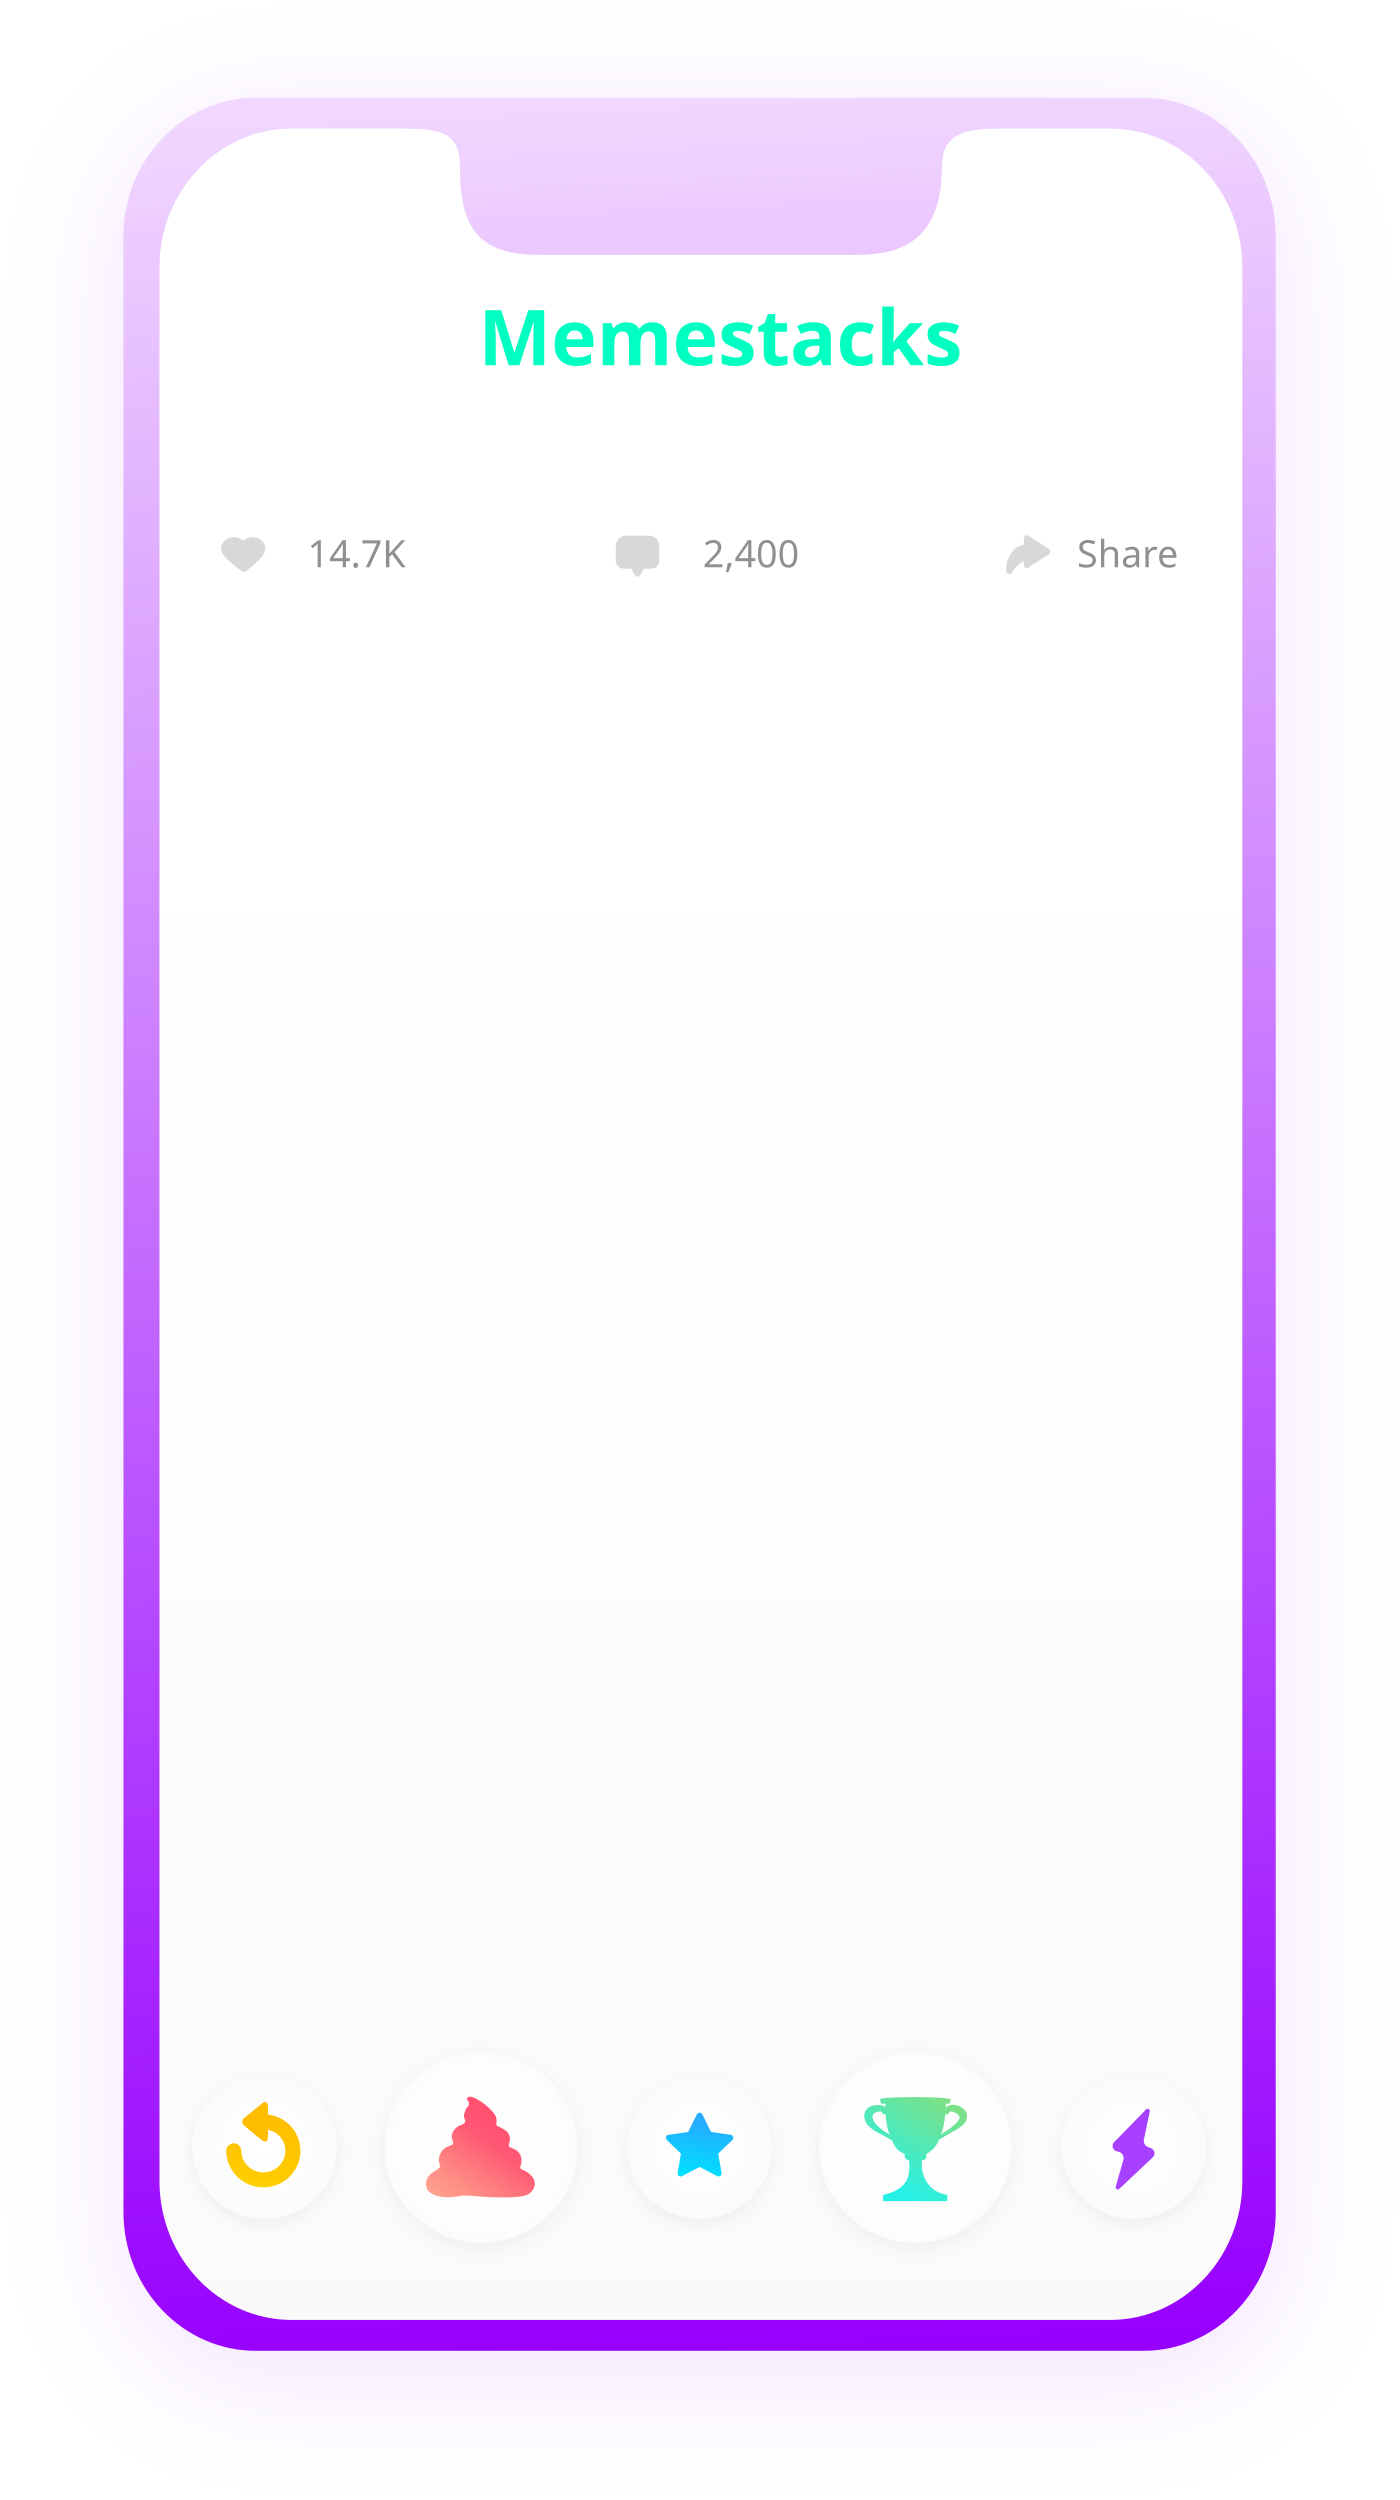
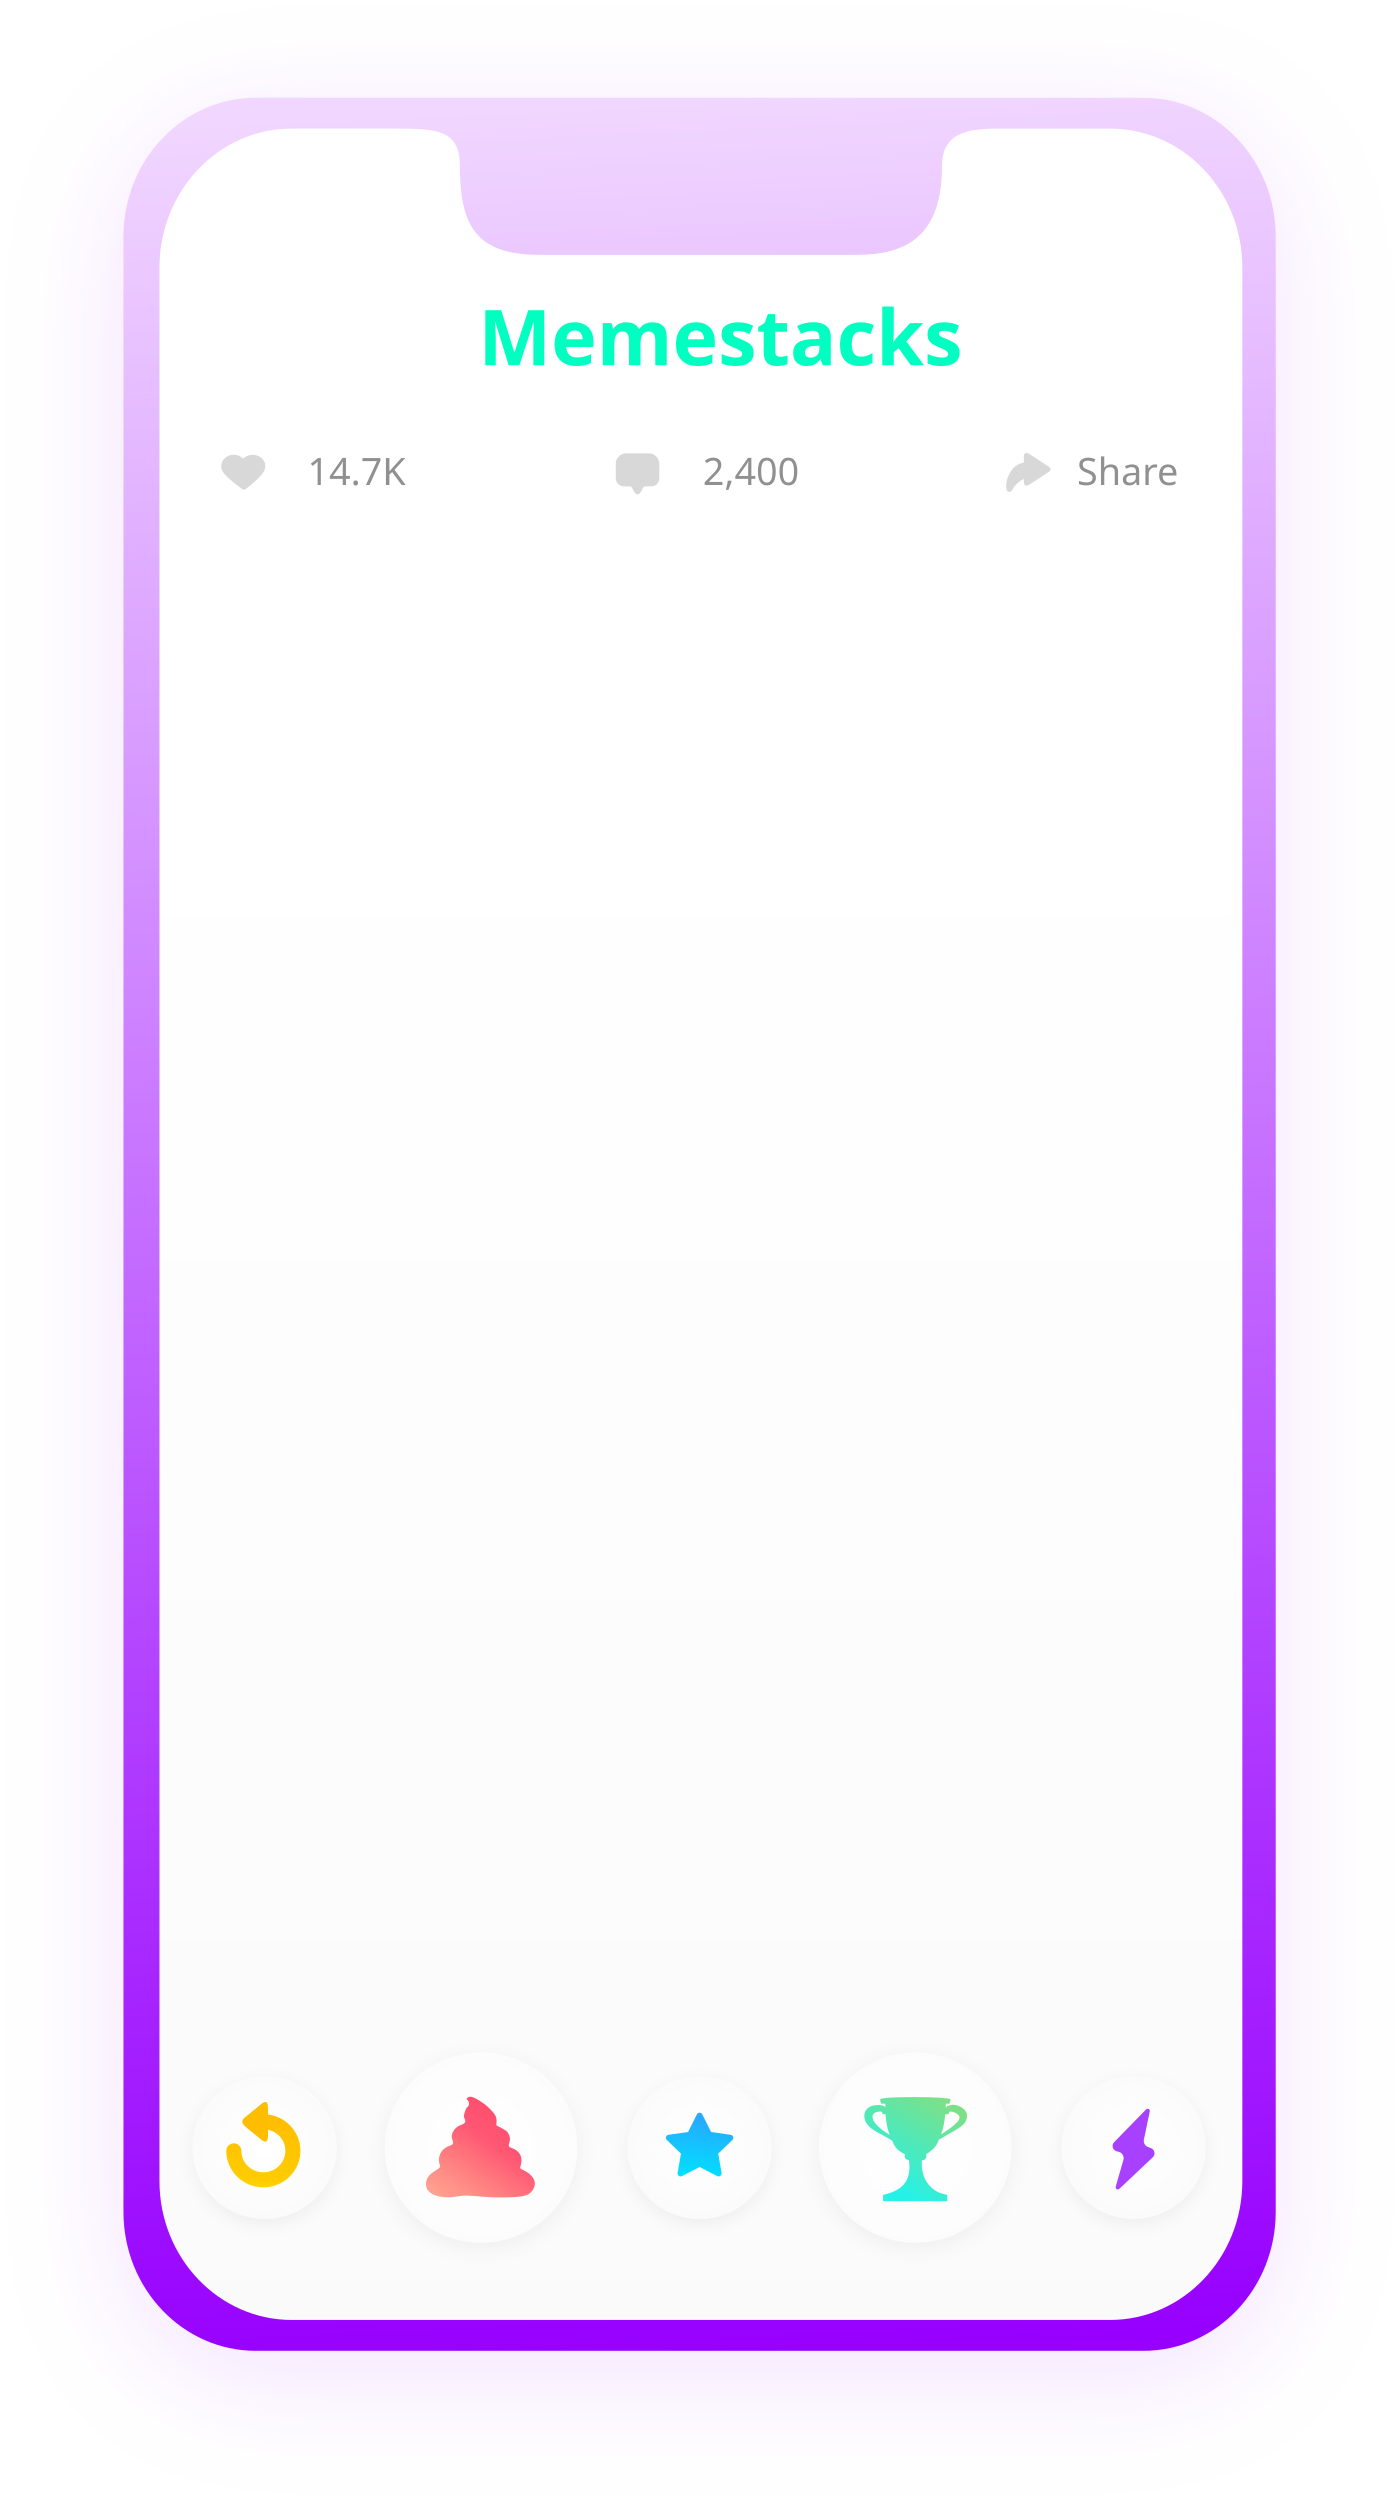
<svg xmlns="http://www.w3.org/2000/svg" xmlns:xlink="http://www.w3.org/1999/xlink" width="272px" height="486px" viewBox="0 0 272 486" version="1.1">
  <defs>
    <linearGradient x1="47.693%" y1="0%" x2="50%" y2="100%" id="linearGradient-1">
      <stop stop-color="#F1D7FF" offset="0%" />
      <stop stop-color="#9700FF" offset="100%" />
    </linearGradient>
    <path d="M198.264,438 L25.736,438 C11.522,438 0,425.912 0,411 L5.41826631e-14,27 C2.70913315e-14,12.088 11.522,5.68434189e-14 25.736,0 L198.264,0 C212.478,0 224,12.088 224,27 L224,411 C224,425.912 212.478,438 198.264,438 Z" id="path-2" />
    <filter x="-17.2%" y="-7.6%" width="134.4%" height="117.6%" filterUnits="objectBoundingBox" id="filter-3">
      <feOffset dx="0" dy="5" in="SourceAlpha" result="shadowOffsetOuter1" />
      <feGaussianBlur stdDeviation="12" in="shadowOffsetOuter1" result="shadowBlurOuter1" />
      <feColorMatrix values="0 0 0 0 0.6   0 0 0 0 0.024   0 0 0 0 1  0 0 0 0.11 0" type="matrix" in="shadowBlurOuter1" />
    </filter>
    <linearGradient x1="50%" y1="28.198%" x2="50%" y2="106.14%" id="linearGradient-4">
      <stop stop-color="#FFFFFF" offset="0%" />
      <stop stop-color="#FAFAFA" offset="100%" />
    </linearGradient>
    <rect id="path-5" x="15" y="101" width="194" height="263" rx="15" />
    <filter x="-13.4%" y="-7.2%" width="126.8%" height="119.8%" filterUnits="objectBoundingBox" id="filter-6">
      <feOffset dx="0" dy="7" in="SourceAlpha" result="shadowOffsetOuter1" />
      <feGaussianBlur stdDeviation="7.5" in="shadowOffsetOuter1" result="shadowBlurOuter1" />
      <feColorMatrix values="0 0 0 0 0   0 0 0 0 0   0 0 0 0 0  0 0 0 0.066 0" type="matrix" in="shadowBlurOuter1" />
    </filter>
    <radialGradient cx="50%" cy="50%" fx="50%" fy="50%" r="100%" gradientTransform="translate(0.5,0.5),scale(0.987228,1),rotate(90),translate(-0.5,-0.5)" id="radialGradient-7">
      <stop stop-color="#FFFFFF" offset="0%" />
      <stop stop-color="#F7F7F7" offset="100%" />
    </radialGradient>
    <ellipse id="path-8" cx="14.148" cy="13.875" rx="14.055" ry="13.875" />
    <filter x="-17.8%" y="-14.4%" width="135.6%" height="136.0%" filterUnits="objectBoundingBox" id="filter-9">
      <feOffset dx="0" dy="1" in="SourceAlpha" result="shadowOffsetOuter1" />
      <feGaussianBlur stdDeviation="1.5" in="shadowOffsetOuter1" result="shadowBlurOuter1" />
      <feColorMatrix values="0 0 0 0 0   0 0 0 0 0   0 0 0 0 0  0 0 0 0.05 0" type="matrix" in="shadowBlurOuter1" />
    </filter>
    <ellipse id="path-10" cx="14.055" cy="13.875" rx="14.055" ry="13.875" />
    <filter x="-17.8%" y="-14.4%" width="135.6%" height="136.0%" filterUnits="objectBoundingBox" id="filter-11">
      <feOffset dx="0" dy="1" in="SourceAlpha" result="shadowOffsetOuter1" />
      <feGaussianBlur stdDeviation="1.5" in="shadowOffsetOuter1" result="shadowBlurOuter1" />
      <feColorMatrix values="0 0 0 0 0   0 0 0 0 0   0 0 0 0 0  0 0 0 0.05 0" type="matrix" in="shadowBlurOuter1" />
    </filter>
    <linearGradient x1="50%" y1="-34.678%" x2="30.715%" y2="100%" id="linearGradient-12">
      <stop stop-color="#32A0FF" offset="0%" />
      <stop stop-color="#24ADFF" offset="36.657%" />
      <stop stop-color="#00E1FF" offset="100%" />
    </linearGradient>
    <ellipse id="path-13" cx="14.055" cy="13.875" rx="14.055" ry="13.875" />
    <filter x="-17.8%" y="-14.4%" width="135.6%" height="136.0%" filterUnits="objectBoundingBox" id="filter-14">
      <feOffset dx="0" dy="1" in="SourceAlpha" result="shadowOffsetOuter1" />
      <feGaussianBlur stdDeviation="1.5" in="shadowOffsetOuter1" result="shadowBlurOuter1" />
      <feColorMatrix values="0 0 0 0 0   0 0 0 0 0   0 0 0 0 0  0 0 0 0.05 0" type="matrix" in="shadowBlurOuter1" />
    </filter>
    <linearGradient x1="46.983%" y1="130.217%" x2="58.348%" y2="-8.981%" id="linearGradient-15">
      <stop stop-color="#FFE000" offset="0%" />
      <stop stop-color="#FFCC00" offset="22.141%" />
      <stop stop-color="#FFBD00" offset="100%" />
    </linearGradient>
    <radialGradient cx="50%" cy="50%" fx="50%" fy="50%" r="147.556%" gradientTransform="translate(0.5,0.5),scale(0.987228,1),rotate(90),translate(-0.5,-0.5)" id="radialGradient-16">
      <stop stop-color="#FFFFFF" offset="0%" />
      <stop stop-color="#F7F7F7" offset="100%" />
    </radialGradient>
    <ellipse id="path-17" cx="18.739" cy="18.5" rx="18.739" ry="18.5" />
    <filter x="-17.3%" y="-14.9%" width="134.7%" height="135.1%" filterUnits="objectBoundingBox" id="filter-18">
      <feOffset dx="0" dy="1" in="SourceAlpha" result="shadowOffsetOuter1" />
      <feGaussianBlur stdDeviation="2" in="shadowOffsetOuter1" result="shadowBlurOuter1" />
      <feColorMatrix values="0 0 0 0 0   0 0 0 0 0   0 0 0 0 0  0 0 0 0.05 0" type="matrix" in="shadowBlurOuter1" />
    </filter>
    <radialGradient cx="50%" cy="50%" fx="50%" fy="50%" r="154.279%" gradientTransform="translate(0.5,0.5),scale(0.987228,1),rotate(90),translate(-0.5,-0.5)" id="radialGradient-19">
      <stop stop-color="#FFFFFF" offset="0%" />
      <stop stop-color="#F7F7F7" offset="100%" />
    </radialGradient>
    <ellipse id="path-20" cx="18.739" cy="18.5" rx="18.739" ry="18.5" />
    <filter x="-17.3%" y="-14.9%" width="134.7%" height="135.1%" filterUnits="objectBoundingBox" id="filter-21">
      <feOffset dx="0" dy="1" in="SourceAlpha" result="shadowOffsetOuter1" />
      <feGaussianBlur stdDeviation="2" in="shadowOffsetOuter1" result="shadowBlurOuter1" />
      <feColorMatrix values="0 0 0 0 0   0 0 0 0 0   0 0 0 0 0  0 0 0 0.05 0" type="matrix" in="shadowBlurOuter1" />
    </filter>
    <linearGradient x1="-54.816%" y1="229.79%" x2="111.889%" y2="7.694%" id="linearGradient-22">
      <stop stop-color="#FFB129" stop-opacity="0.025" offset="0%" />
      <stop stop-color="#FF5774" offset="77.788%" />
      <stop stop-color="#FF4567" offset="100%" />
    </linearGradient>
    <linearGradient x1="100%" y1="17.95%" x2="50%" y2="100%" id="linearGradient-23">
      <stop stop-color="#7CE087" offset="0%" />
      <stop stop-color="#26F1E7" offset="100%" />
    </linearGradient>
  </defs>
  <g id="Page-1" stroke="none" stroke-width="1" fill="none" fill-rule="evenodd">
    <g id="Desktop-Home" transform="translate(-653, -698)">
      <g id="Mid-" transform="translate(114, 717)">
        <g id="Iphone" transform="translate(563, 0)">
          <g id="Rectangle-2">
            <use fill="black" fill-opacity="1" filter="url(#filter-3)" xlink:href="#path-2" />
            <use fill="url(#linearGradient-1)" fill-rule="evenodd" xlink:href="#path-2" />
          </g>
          <path d="M191.791,432 L32.718,432 C18.515,432 7,419.912 7,405 L7,33 C7,18.088 18.515,6 32.718,6 L52.429,6 C60.459,6 65.392,6 65.392,13.154 C65.392,24.585 68.311,30.543 80.85,30.543 L142.567,30.543 C152.197,30.543 159.136,26.94 159.136,13.154 C159.136,6 165.644,6 171.158,6 L191.791,6 C205.995,6 217.51,18.088 217.51,33 L217.51,405 C217.51,419.912 205.995,432 191.791,432 Z" id="Rectangle-2" fill="url(#linearGradient-4)" />
          <g id="Buttons3" transform="translate(13, 380)">
            <g id="Boost" transform="translate(169.2107, 4.625)">
              <g id="Oval-Copy-2">
                <use fill="black" fill-opacity="1" filter="url(#filter-9)" xlink:href="#path-8" />
                <use fill="url(#radialGradient-7)" fill-rule="evenodd" xlink:href="#path-8" />
              </g>
              <path d="M17.304,6.825 L16.165,12.314 C16.039,12.921 16.372,13.529 16.95,13.751 L17.538,13.976 C18.089,14.188 18.365,14.807 18.154,15.359 C18.096,15.509 18.006,15.644 17.889,15.754 L11.376,21.893 C11.206,22.052 10.94,22.044 10.78,21.875 C10.678,21.767 10.641,21.613 10.682,21.47 L12.174,16.265 C12.366,15.595 11.98,14.896 11.311,14.702 L10.833,14.564 C10.275,14.403 9.953,13.819 10.115,13.261 C10.163,13.094 10.251,12.942 10.372,12.818 L16.59,6.445 C16.753,6.279 17.019,6.276 17.186,6.438 C17.289,6.539 17.333,6.684 17.304,6.825 Z" id="Rectangle-7" fill="#A840FF" />
            </g>
            <g id="save" transform="translate(84.94549, 4.625)">
              <g id="Oval">
                <use fill="black" fill-opacity="1" filter="url(#filter-11)" xlink:href="#path-10" />
                <use fill="url(#radialGradient-7)" fill-rule="evenodd" xlink:href="#path-10" />
              </g>
              <path d="M14.055,17.633 L10.628,19.411 C10.341,19.56 9.988,19.448 9.839,19.161 C9.78,19.048 9.76,18.918 9.782,18.792 L10.434,15.036 L7.677,12.383 C7.445,12.159 7.437,11.789 7.662,11.556 C7.752,11.462 7.871,11.401 8,11.382 L11.817,10.835 L13.531,7.406 C13.676,7.117 14.027,7 14.316,7.145 C14.429,7.201 14.521,7.293 14.578,7.406 L16.292,10.835 L20.109,11.382 C20.429,11.428 20.651,11.725 20.605,12.045 C20.587,12.174 20.525,12.293 20.432,12.383 L17.675,15.036 L18.327,18.792 C18.382,19.11 18.169,19.413 17.851,19.468 C17.725,19.49 17.595,19.47 17.481,19.411 L14.055,17.633 Z" id="Star" fill="url(#linearGradient-12)" />
            </g>
            <g id="revers" transform="translate(0.386538, 4.625)">
              <g id="Oval">
                <use fill="black" fill-opacity="1" filter="url(#filter-14)" xlink:href="#path-13" />
                <use fill="url(#radialGradient-7)" fill-rule="evenodd" xlink:href="#path-13" />
              </g>
              <path d="M8.065,14.494 C8.065,17.611 10.637,20.138 13.81,20.138 C16.983,20.138 19.556,17.611 19.556,14.494 C19.556,11.376 16.983,8.849 13.81,8.849" id="Oval-2" stroke="url(#linearGradient-15)" stroke-width="2.925" stroke-linecap="round" stroke-linejoin="round" />
              <path d="M10.093,8.101 L13.231,5.547 C14.222,4.638 14.718,4.868 14.718,6.238 C14.718,7.607 14.718,9.367 14.718,11.518 C14.718,12.747 14.302,13.033 13.47,12.375 C11.715,10.988 10.611,10.076 10.154,9.642 C9.596,9.112 9.576,8.598 10.093,8.101 Z" id="Triangle" fill="#FFBD00" />
            </g>
            <g id="Down" transform="translate(37.78791, 0)">
              <g id="Oval">
                <use fill="black" fill-opacity="1" filter="url(#filter-18)" xlink:href="#path-17" />
                <use fill="url(#radialGradient-16)" fill-rule="evenodd" xlink:href="#path-17" />
              </g>
            </g>
            <g id="Up" transform="translate(122.2077, 0)">
              <g id="Oval-Copy">
                <use fill="black" fill-opacity="1" filter="url(#filter-21)" xlink:href="#path-20" />
                <use fill="url(#radialGradient-19)" fill-rule="evenodd" xlink:href="#path-20" />
              </g>
            </g>
            <g id="Dislike" transform="translate(45.24036, 8.09375)" fill="url(#linearGradient-22)">
              <path d="M8.543,0.789 C8.219,1.081 9.089,1.12 8.896,2.143 C8.839,2.445 8.533,2.53 8.419,2.752 C8.147,3.282 7.998,3.794 7.942,4.145 C7.863,4.643 8.413,5.1 8.123,5.547 C7.833,5.994 7.151,5.944 6.559,6.439 C5.967,6.933 5.693,7.402 5.584,8.038 C5.474,8.674 6.025,9.304 5.778,9.683 C5.531,10.062 5.063,9.965 4.314,10.468 C3.566,10.971 3.188,11.723 3.089,12.577 C2.991,13.431 3.457,13.905 3.26,14.224 C3.062,14.544 2.087,15.029 1.685,15.373 C1.283,15.717 0.219,16.586 0.69,18.216 C0.953,19.13 2.143,19.725 3.333,19.93 C4.878,20.196 6.231,19.998 7.447,19.784 C8.663,19.569 11.106,20.006 13.644,20.065 C16.181,20.124 17.663,20.061 18.73,19.93 C19.797,19.799 20.41,19.582 20.78,19.255 C21.15,18.928 22.075,17.993 21.598,16.683 C21.414,16.179 20.784,15.543 20.283,15.215 C19.483,14.691 18.768,14.579 18.883,14.224 C19.069,13.647 19.458,12.286 18.562,11.309 C17.666,10.333 16.663,10.564 16.663,9.988 C16.663,9.412 17.088,8.984 16.801,8.157 C16.514,7.33 16.232,7.172 15.653,6.83 C15.073,6.488 14.978,6.446 14.424,6.194 C13.869,5.942 14.888,5.054 13.644,3.576 C12.4,2.098 11.104,1.323 10.294,0.881 C9.709,0.561 9.242,0.437 8.896,0.539 C8.763,0.578 8.633,0.708 8.543,0.789 Z" id="Path-2" />
            </g>
            <g id="Award-3" transform="translate(131.0208, 8.671875)" fill="url(#linearGradient-23)">
              <path d="M3.05,0.43 C3.455,0.143 5.67,-6.45566657e-15 9.692,0 C13.715,6.45566657e-15 16.084,0.143 16.799,0.43 C16.663,0.947 16.591,1.226 16.584,1.266 C16.572,1.327 15.838,1.304 15.838,1.266 C15.838,1.241 15.838,1.525 15.838,2.117 C15.945,1.932 16.045,1.815 16.137,1.768 C17.014,1.322 18.001,1.461 18.864,1.983 C19.475,2.353 20.012,2.936 19.962,3.698 C19.93,4.181 19.89,4.66 19.212,5.366 C18.535,6.071 16.11,7.342 15.967,7.438 C15.871,7.502 15.387,7.787 14.515,8.291 C14.242,9.041 13.853,9.649 13.348,10.117 C12.842,10.585 12.393,10.917 11.999,11.112 C12.139,11.407 12.115,11.685 11.926,11.946 C11.736,12.207 11.495,12.312 11.201,12.261 C11.077,13.781 11.343,15.118 11.999,16.27 C12.654,17.422 13.615,18.232 14.881,18.698 C15.718,18.913 16.137,19.02 16.137,19.02 C16.137,19.02 16.137,19.425 16.137,20.234 L3.658,20.234 C3.658,19.425 3.658,19.02 3.658,19.02 C3.658,19.02 4.052,18.913 4.839,18.698 C6.457,18.161 7.567,17.351 8.17,16.27 C9.075,14.648 8.686,12.721 8.686,12.261 C8.686,12.212 8.188,12.244 7.983,11.946 C7.846,11.747 7.817,11.469 7.895,11.112 C7.292,10.839 6.795,10.507 6.402,10.117 C6.009,9.727 5.686,9.18 5.432,8.475 C4.599,7.997 4.008,7.652 3.658,7.438 C3.135,7.117 0.661,6.179 0.14,4.495 C-0.38,2.812 0.654,1.983 1.473,1.718 C2.293,1.453 4.089,1.429 4.089,2.117 C4.089,2.165 4.089,2.052 4.089,1.768 C4.089,1.485 4.089,1.243 4.089,1.266 C4.089,1.306 3.279,1.304 3.25,1.231 C3.226,1.171 3.159,0.905 3.05,0.43 Z M3.487,2.996 C3.5,2.947 3.421,2.885 3.25,2.809 C2.061,2.809 1.514,3.213 1.61,4.02 C1.682,4.622 2.285,5.449 3.487,6.386 C3.897,6.706 4.948,7.347 4.948,7.347 C4.948,7.347 4.661,6.694 4.466,5.788 C4.23,4.694 4.081,3.312 4.131,3.312 C4.221,3.312 3.365,3.457 3.487,2.996 Z M15.73,3.337 C15.73,3.337 15.554,4.893 15.423,5.537 C15.336,5.966 15.17,6.54 14.924,7.259 C17.106,5.87 18.294,4.839 18.488,4.166 C18.779,3.156 16.485,2.479 16.485,2.986 C16.485,3.492 15.73,3.337 15.73,3.337 Z" id="Combined-Shape" />
            </g>
          </g>
-           <g id="Iphone-Actions" transform="translate(19, 84)">
+           <g id="Iphone-Actions" transform="translate(19, 68)">
            <text id="2,400" font-family="Nunito-Regular, Nunito" font-size="7.332" font-weight="normal" fill="#909090">
              <tspan x="93.624" y="7.282">2,400 </tspan>
            </text>
            <g id="Upvote/DownVote">
              <path d="M0.329,4.707 C0.12,4.383 0,4.007 0,3.606 C0,2.393 1.097,1.41 2.449,1.41 C3.181,1.41 3.838,1.698 4.286,2.154 C4.735,1.698 5.392,1.41 6.123,1.41 C7.476,1.41 8.573,2.393 8.573,3.606 C8.573,4.003 8.456,4.375 8.251,4.696 C8.124,5 7.715,5.487 7.023,6.159 C6.395,6.769 5.632,7.411 4.735,8.084 L4.735,8.084 C4.539,8.231 4.27,8.232 4.073,8.088 C3.142,7.405 2.338,6.762 1.662,6.159 C0.929,5.504 0.484,5.02 0.329,4.707 Z" id="Combined-Shape" fill="#D8D8D8" />
              <text id="14.7K" font-family="Nunito-Regular, Nunito" font-size="7.332" font-weight="normal" fill="#909090">
                <tspan x="16.778" y="7.282">14.7K</tspan>
              </text>
            </g>
            <path d="M78.74,1.128 L83.128,1.128 C84.252,1.128 85.164,2.04 85.164,3.164 L85.164,6.011 C85.164,6.857 84.478,7.543 83.631,7.543 L82.45,7.543 C82.243,7.543 82.056,7.67 81.978,7.863 C81.646,8.688 81.298,9.101 80.934,9.101 C80.57,9.101 80.223,8.688 79.892,7.863 L79.892,7.863 C79.815,7.67 79.628,7.543 79.42,7.543 L78.238,7.543 C77.391,7.543 76.704,6.857 76.704,6.009 L76.704,3.164 C76.704,2.04 77.616,1.128 78.74,1.128 Z" id="Rectangle-9" fill="#D8D8D8" />
            <g id="Share" transform="translate(152.562, 0.564)" fill="#D8D8D8">
              <path d="M8.39,4.139 L4.349,6.766 C4.088,6.935 3.739,6.861 3.569,6.6 C3.51,6.509 3.478,6.402 3.478,6.293 L3.478,1.039 C3.478,0.728 3.731,0.475 4.042,0.475 C4.151,0.475 4.258,0.507 4.349,0.566 L8.39,3.193 C8.652,3.363 8.726,3.712 8.556,3.973 C8.513,4.04 8.457,4.096 8.39,4.139 Z" id="Triangle-2" />
              <path d="M1.117,3.821 C1.665,2.985 2.608,2.464 3.948,2.256 L3.948,5.358 L3.941,5.36 C2.791,5.76 1.828,6.568 1.234,7.631 L1.146,7.787 C0.994,8.059 0.651,8.156 0.379,8.004 C0.222,7.916 0.116,7.759 0.094,7.58 C0.039,7.123 0.012,6.873 0.015,6.829 C0.126,5.295 0.737,4.403 1.117,3.821 Z" id="Rectangle-10" />
            </g>
            <text id="Share" font-family="Nunito-Regular, Nunito" font-size="7.332" font-weight="normal" fill="#909090">
              <tspan x="166.38" y="7.282">Share</tspan>
            </text>
          </g>
          <g id="Upper-Nav" transform="translate(69, 37)" fill="#00FFC1" font-family="Nunito-Bold, Nunito" font-size="15" font-weight="bold">
            <text id="Memestacks">
              <tspan x="0" y="15">Memestacks</tspan>
            </text>
          </g>
        </g>
      </g>
    </g>
  </g>
</svg>
